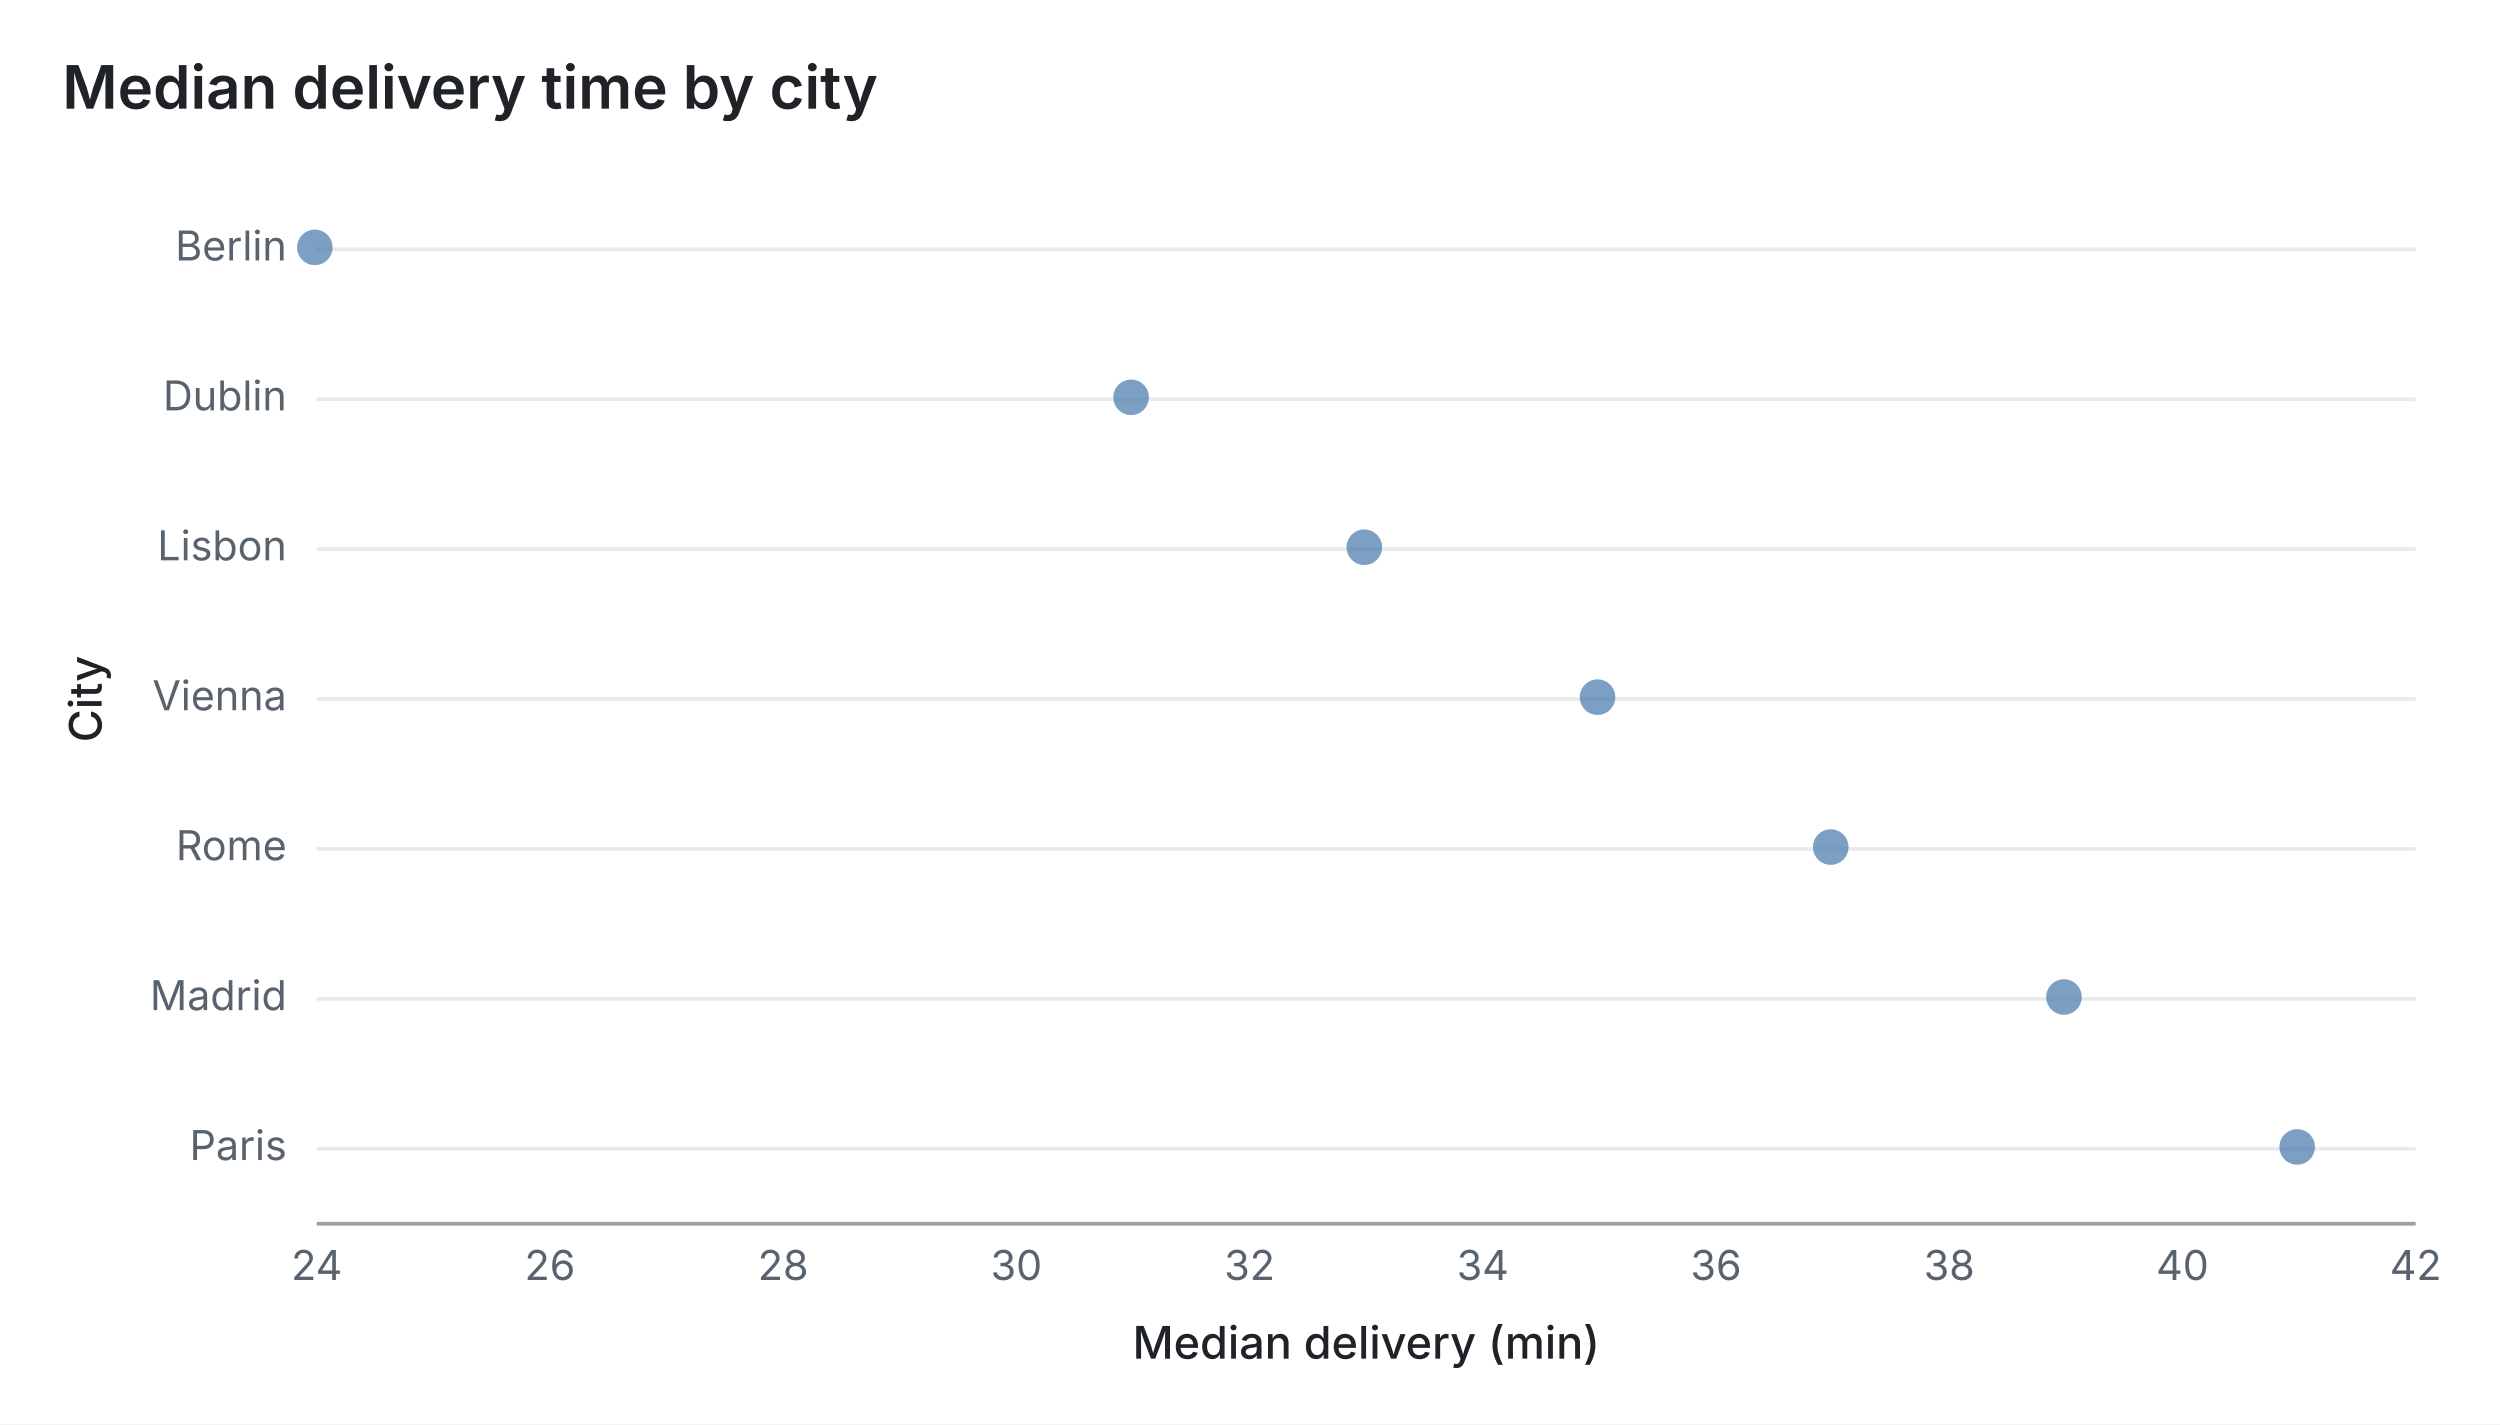
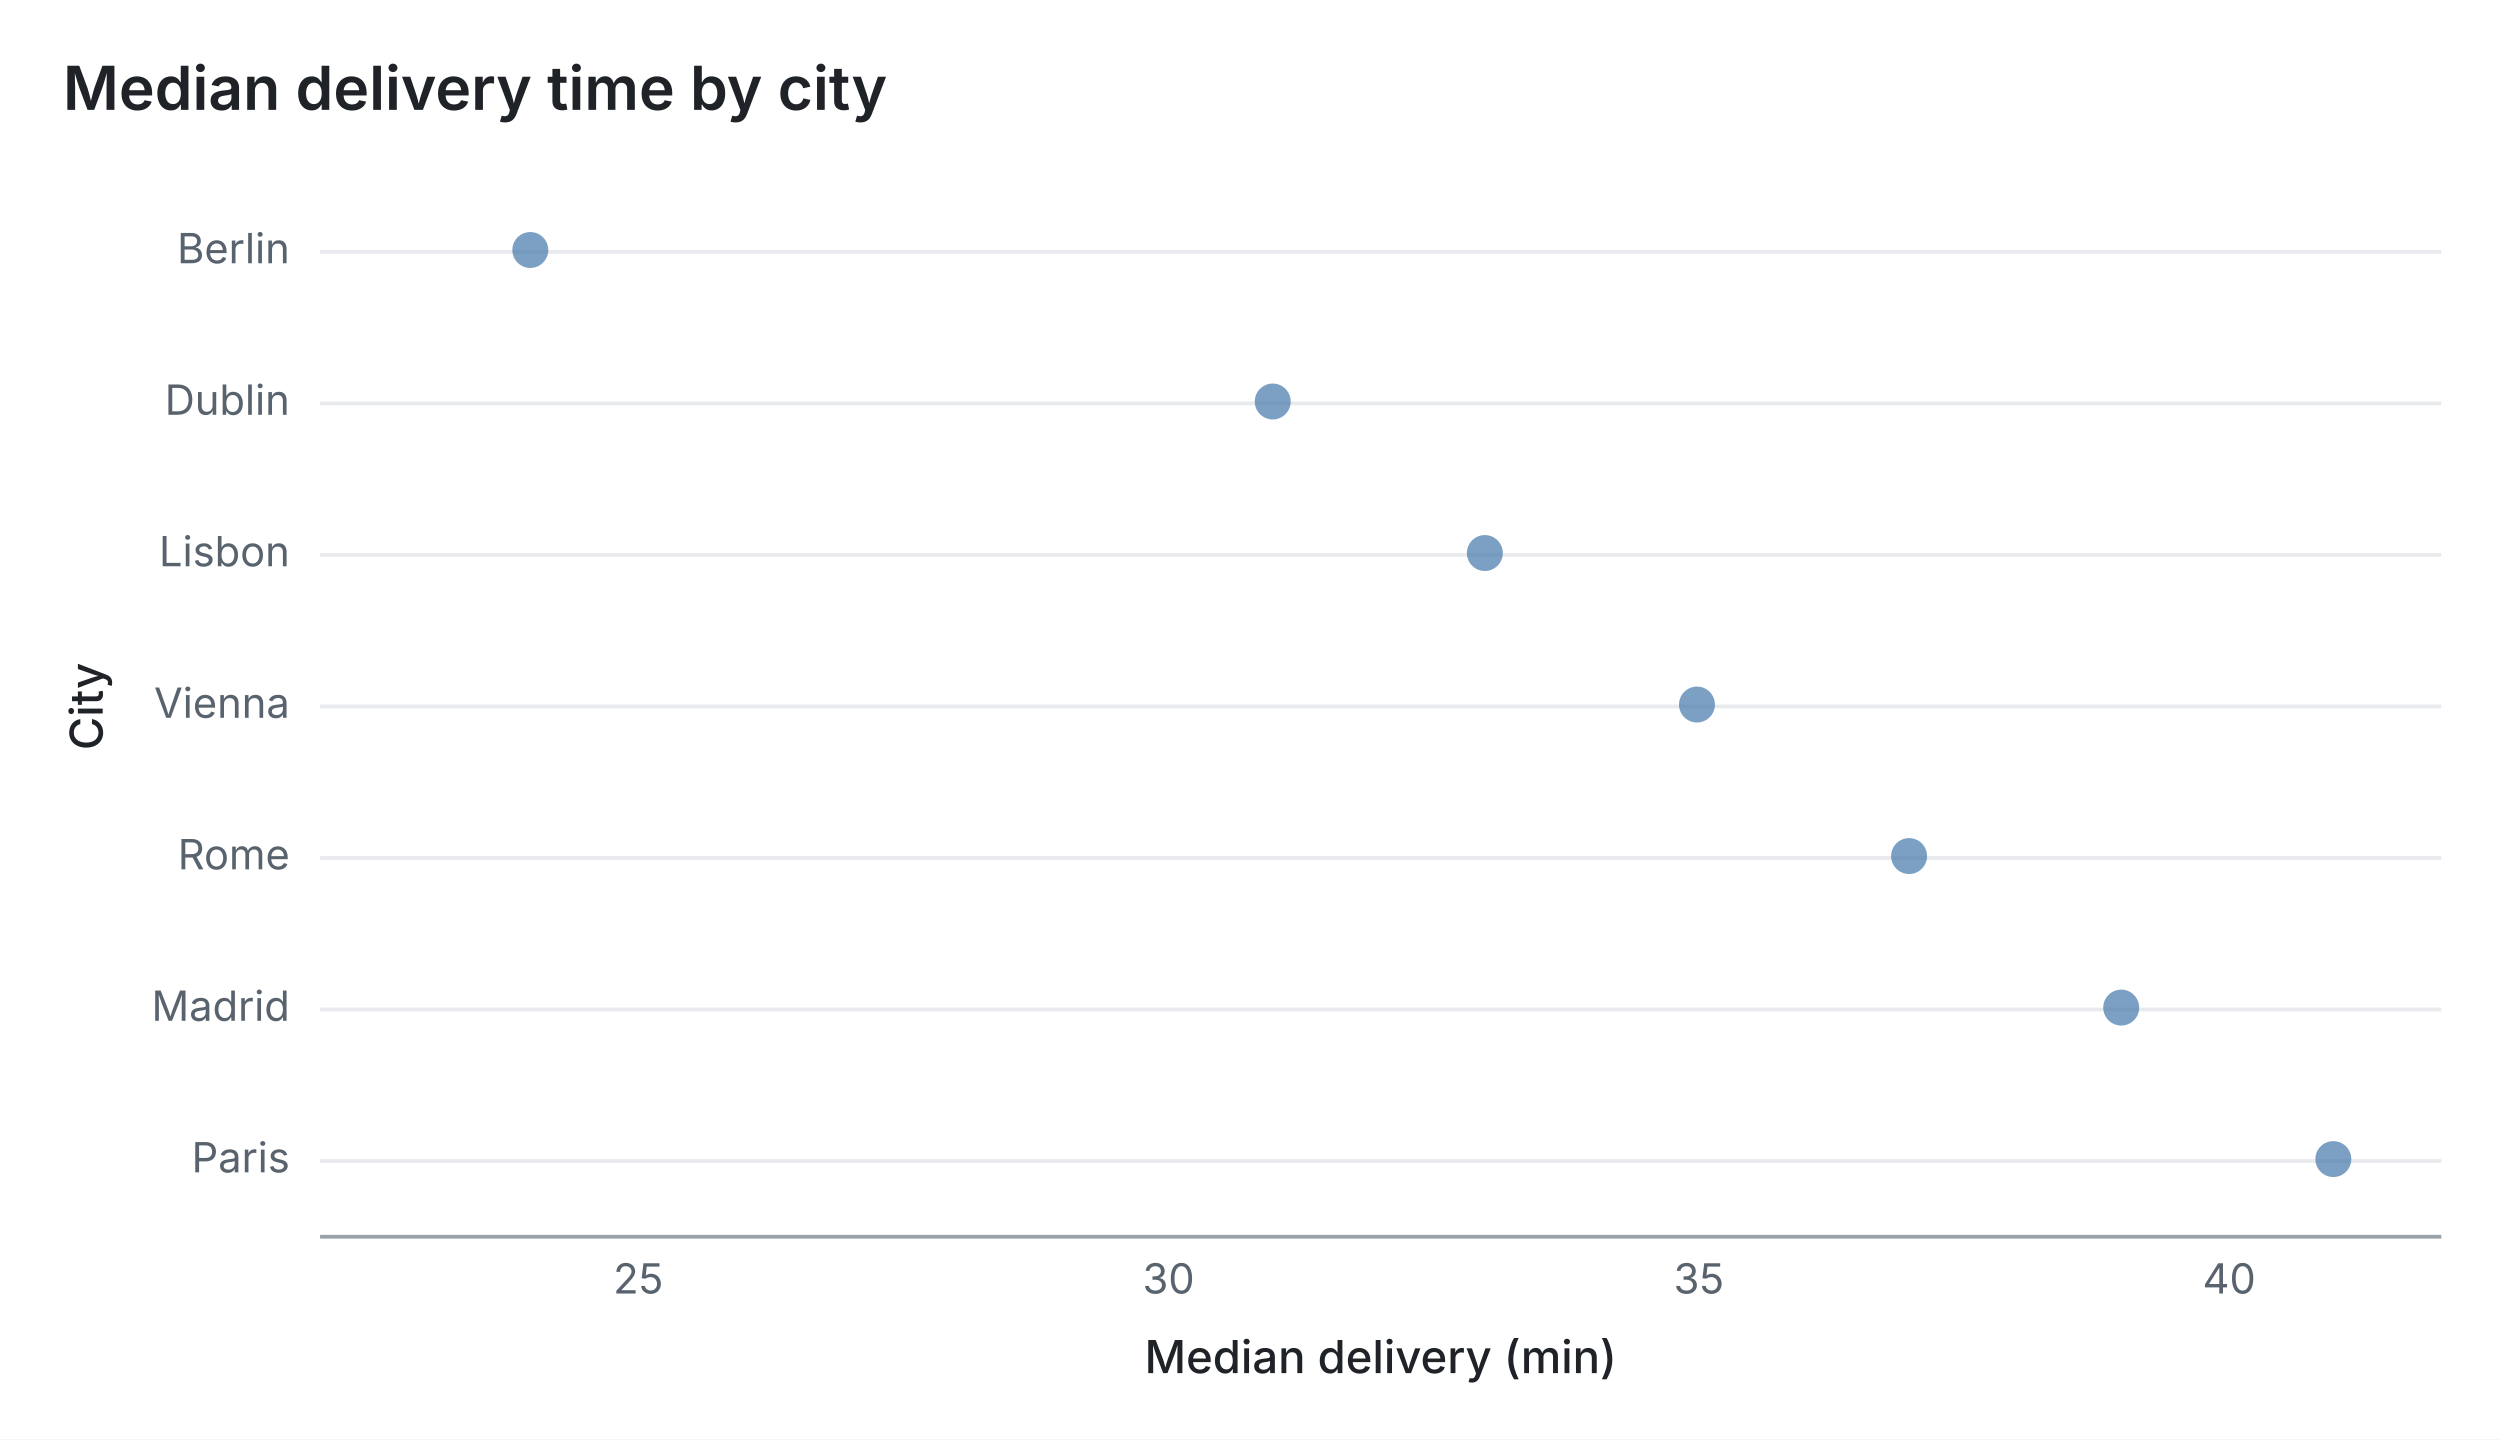
- <svg xmlns="http://www.w3.org/2000/svg" role="img" aria-labelledby="cf760793c-0 cf760793c-1" version="1.1" class="marks" width="667" height="380" viewBox="0 0 667 380">
-   <rect width="667" height="380" fill="#FFFFFF" />
+ <svg xmlns="http://www.w3.org/2000/svg" role="img" aria-labelledby="c89c2f786-0 c89c2f786-1" version="1.1" class="marks" width="660" height="380" viewBox="0 0 660 380">
+   <rect width="660" height="380" fill="#FFFFFF" />
  <g fill="none" stroke-miterlimit="4" transform="translate(84,46)">
    <g class="mark-group role-frame root" role="graphics-object" aria-roledescription="group mark container">
      <g transform="translate(0,0)">
        <path class="background" aria-hidden="true" d="M0,0h560v280h-560Z" />
        <g>
          <g class="mark-group role-axis" aria-hidden="true">
            <g transform="translate(0.5,0.5)">
              <path class="background" aria-hidden="true" d="M0,0h0v0h0Z" pointer-events="none" />
              <g>
                <g class="mark-rule role-axis-grid" pointer-events="none">
                  <line transform="translate(0,20)" x2="560" y2="0" stroke="#E8EAED" stroke-width="1" stroke-dasharray="" opacity="1" />
                  <line transform="translate(0,60)" x2="560" y2="0" stroke="#E8EAED" stroke-width="1" stroke-dasharray="" opacity="1" />
                  <line transform="translate(0,100)" x2="560" y2="0" stroke="#E8EAED" stroke-width="1" stroke-dasharray="" opacity="1" />
                  <line transform="translate(0,140)" x2="560" y2="0" stroke="#E8EAED" stroke-width="1" stroke-dasharray="" opacity="1" />
                  <line transform="translate(0,180)" x2="560" y2="0" stroke="#E8EAED" stroke-width="1" stroke-dasharray="" opacity="1" />
                  <line transform="translate(0,220)" x2="560" y2="0" stroke="#E8EAED" stroke-width="1" stroke-dasharray="" opacity="1" />
                  <line transform="translate(0,260)" x2="560" y2="0" stroke="#E8EAED" stroke-width="1" stroke-dasharray="" opacity="1" />
                </g>
              </g>
              <path class="foreground" aria-hidden="true" d="" pointer-events="none" display="none" />
            </g>
          </g>
-           <g class="mark-group role-axis" role="graphics-symbol" aria-roledescription="axis" aria-label="X-axis titled 'Median delivery (min)' for a linear scale with values from 24 to 42">
+           <g class="mark-group role-axis" role="graphics-symbol" aria-roledescription="axis" aria-label="X-axis titled 'Median delivery (min)' for a linear scale with values from 22 to 42">
            <g transform="translate(0.5,280.5)">
              <path class="background" aria-hidden="true" d="M0,0h0v0h0Z" pointer-events="none" />
              <g>
                <g class="mark-text role-axis-label" pointer-events="none">
-                   <text text-anchor="middle" transform="translate(0,15)" font-family="Inter, sans-serif" font-size="11px" fill="#59636E" opacity="1">24</text>
-                   <text text-anchor="middle" transform="translate(62.22222,15)" font-family="Inter, sans-serif" font-size="11px" fill="#59636E" opacity="1">26</text>
-                   <text text-anchor="middle" transform="translate(124.4444,15)" font-family="Inter, sans-serif" font-size="11px" fill="#59636E" opacity="1">28</text>
-                   <text text-anchor="middle" transform="translate(186.6667,15)" font-family="Inter, sans-serif" font-size="11px" fill="#59636E" opacity="1">30</text>
-                   <text text-anchor="middle" transform="translate(248.8889,15)" font-family="Inter, sans-serif" font-size="11px" fill="#59636E" opacity="1">32</text>
-                   <text text-anchor="middle" transform="translate(311.1111,15)" font-family="Inter, sans-serif" font-size="11px" fill="#59636E" opacity="1">34</text>
-                   <text text-anchor="middle" transform="translate(373.3333,15)" font-family="Inter, sans-serif" font-size="11px" fill="#59636E" opacity="1">36</text>
-                   <text text-anchor="middle" transform="translate(435.5556,15)" font-family="Inter, sans-serif" font-size="11px" fill="#59636E" opacity="1">38</text>
-                   <text text-anchor="middle" transform="translate(497.7778,15)" font-family="Inter, sans-serif" font-size="11px" fill="#59636E" opacity="1">40</text>
-                   <text text-anchor="middle" transform="translate(560,15)" font-family="Inter, sans-serif" font-size="11px" fill="#59636E" opacity="1">42</text>
+                   <text text-anchor="middle" transform="translate(84,15)" font-family="Inter, sans-serif" font-size="11px" fill="#59636E" opacity="1">25</text>
+                   <text text-anchor="middle" transform="translate(224,15)" font-family="Inter, sans-serif" font-size="11px" fill="#59636E" opacity="1">30</text>
+                   <text text-anchor="middle" transform="translate(364,15)" font-family="Inter, sans-serif" font-size="11px" fill="#59636E" opacity="1">35</text>
+                   <text text-anchor="middle" transform="translate(504,15)" font-family="Inter, sans-serif" font-size="11px" fill="#59636E" opacity="1">40</text>
                </g>
                <g class="mark-rule role-axis-domain" pointer-events="none">
                  <line transform="translate(0,0)" x2="560" y2="0" stroke="#9AA1A9" stroke-width="1" opacity="1" />
                </g>
                <g class="mark-text role-axis-title" pointer-events="none">
                  <text text-anchor="middle" transform="translate(280,36)" font-family="Inter, sans-serif" font-size="12px" font-weight="500" fill="#1F2328" opacity="1">Median delivery (min)</text>
                </g>
              </g>
              <path class="foreground" aria-hidden="true" d="" pointer-events="none" display="none" />
            </g>
          </g>
          <g class="mark-group role-axis" role="graphics-symbol" aria-roledescription="axis" aria-label="Y-axis titled 'City' for a discrete scale with 7 values: Berlin, Dublin, Lisbon, Vienna, Rome, Madrid, Paris">
            <g transform="translate(0.5,0.5)">
              <path class="background" aria-hidden="true" d="M0,0h0v0h0Z" pointer-events="none" />
              <g>
                <g class="mark-text role-axis-label" pointer-events="none">
                  <text text-anchor="end" transform="translate(-8,23)" font-family="Inter, sans-serif" font-size="11px" fill="#59636E" opacity="1">Berlin</text>
                  <text text-anchor="end" transform="translate(-8,63)" font-family="Inter, sans-serif" font-size="11px" fill="#59636E" opacity="1">Dublin</text>
                  <text text-anchor="end" transform="translate(-8,103)" font-family="Inter, sans-serif" font-size="11px" fill="#59636E" opacity="1">Lisbon</text>
                  <text text-anchor="end" transform="translate(-8,143)" font-family="Inter, sans-serif" font-size="11px" fill="#59636E" opacity="1">Vienna</text>
                  <text text-anchor="end" transform="translate(-8,183)" font-family="Inter, sans-serif" font-size="11px" fill="#59636E" opacity="1">Rome</text>
                  <text text-anchor="end" transform="translate(-8,223)" font-family="Inter, sans-serif" font-size="11px" fill="#59636E" opacity="1">Madrid</text>
                  <text text-anchor="end" transform="translate(-8,263)" font-family="Inter, sans-serif" font-size="11px" fill="#59636E" opacity="1">Paris</text>
                </g>
                <g class="mark-text role-axis-title" pointer-events="none">
                  <text text-anchor="middle" transform="translate(-54.38916,140) rotate(-90) translate(0,-3)" font-family="Inter, sans-serif" font-size="12px" font-weight="500" fill="#1F2328" opacity="1">City</text>
                </g>
              </g>
              <path class="foreground" aria-hidden="true" d="" pointer-events="none" display="none" />
            </g>
          </g>
          <g class="mark-symbol role-mark marks" role="graphics-object" aria-roledescription="symbol mark container">
-             <path aria-label="Median delivery (min): 24; City: Berlin" role="graphics-symbol" aria-roledescription="point" transform="translate(0,20)" d="M4.743,0A4.743,4.743,0,1,1,-4.743,0A4.743,4.743,0,1,1,4.743,0" fill="#4477AA" stroke-width="1.5" opacity="0.7" />
-             <path aria-label="Median delivery (min): 41; City: Paris" role="graphics-symbol" aria-roledescription="point" transform="translate(528.8889,260)" d="M4.743,0A4.743,4.743,0,1,1,-4.743,0A4.743,4.743,0,1,1,4.743,0" fill="#4477AA" stroke-width="1.5" opacity="0.7" />
-             <path aria-label="Median delivery (min): 39; City: Madrid" role="graphics-symbol" aria-roledescription="point" transform="translate(466.6667,220)" d="M4.743,0A4.743,4.743,0,1,1,-4.743,0A4.743,4.743,0,1,1,4.743,0" fill="#4477AA" stroke-width="1.5" opacity="0.7" />
-             <path aria-label="Median delivery (min): 37; City: Rome" role="graphics-symbol" aria-roledescription="point" transform="translate(404.4444,180)" d="M4.743,0A4.743,4.743,0,1,1,-4.743,0A4.743,4.743,0,1,1,4.743,0" fill="#4477AA" stroke-width="1.5" opacity="0.7" />
-             <path aria-label="Median delivery (min): 35; City: Vienna" role="graphics-symbol" aria-roledescription="point" transform="translate(342.2222,140)" d="M4.743,0A4.743,4.743,0,1,1,-4.743,0A4.743,4.743,0,1,1,4.743,0" fill="#4477AA" stroke-width="1.5" opacity="0.7" />
-             <path aria-label="Median delivery (min): 33; City: Lisbon" role="graphics-symbol" aria-roledescription="point" transform="translate(280,100)" d="M4.743,0A4.743,4.743,0,1,1,-4.743,0A4.743,4.743,0,1,1,4.743,0" fill="#4477AA" stroke-width="1.5" opacity="0.7" />
-             <path aria-label="Median delivery (min): 31; City: Dublin" role="graphics-symbol" aria-roledescription="point" transform="translate(217.7778,60)" d="M4.743,0A4.743,4.743,0,1,1,-4.743,0A4.743,4.743,0,1,1,4.743,0" fill="#4477AA" stroke-width="1.5" opacity="0.7" />
+             <path aria-label="Median delivery (min): 24; City: Berlin" role="graphics-symbol" aria-roledescription="point" transform="translate(56,20)" d="M4.743,0A4.743,4.743,0,1,1,-4.743,0A4.743,4.743,0,1,1,4.743,0" fill="#4477AA" stroke-width="1.5" opacity="0.7" />
+             <path aria-label="Median delivery (min): 41; City: Paris" role="graphics-symbol" aria-roledescription="point" transform="translate(532,260)" d="M4.743,0A4.743,4.743,0,1,1,-4.743,0A4.743,4.743,0,1,1,4.743,0" fill="#4477AA" stroke-width="1.5" opacity="0.7" />
+             <path aria-label="Median delivery (min): 39; City: Madrid" role="graphics-symbol" aria-roledescription="point" transform="translate(476,220)" d="M4.743,0A4.743,4.743,0,1,1,-4.743,0A4.743,4.743,0,1,1,4.743,0" fill="#4477AA" stroke-width="1.5" opacity="0.7" />
+             <path aria-label="Median delivery (min): 37; City: Rome" role="graphics-symbol" aria-roledescription="point" transform="translate(420,180)" d="M4.743,0A4.743,4.743,0,1,1,-4.743,0A4.743,4.743,0,1,1,4.743,0" fill="#4477AA" stroke-width="1.5" opacity="0.7" />
+             <path aria-label="Median delivery (min): 35; City: Vienna" role="graphics-symbol" aria-roledescription="point" transform="translate(364,140)" d="M4.743,0A4.743,4.743,0,1,1,-4.743,0A4.743,4.743,0,1,1,4.743,0" fill="#4477AA" stroke-width="1.5" opacity="0.7" />
+             <path aria-label="Median delivery (min): 33; City: Lisbon" role="graphics-symbol" aria-roledescription="point" transform="translate(308,100)" d="M4.743,0A4.743,4.743,0,1,1,-4.743,0A4.743,4.743,0,1,1,4.743,0" fill="#4477AA" stroke-width="1.5" opacity="0.7" />
+             <path aria-label="Median delivery (min): 31; City: Dublin" role="graphics-symbol" aria-roledescription="point" transform="translate(252,60)" d="M4.743,0A4.743,4.743,0,1,1,-4.743,0A4.743,4.743,0,1,1,4.743,0" fill="#4477AA" stroke-width="1.5" opacity="0.7" />
          </g>
          <g class="mark-group role-title">
            <g transform="translate(-67.38916,-30)">
              <path class="background" aria-hidden="true" d="M0,0h0v0h0Z" pointer-events="none" />
              <g>
                <g class="mark-text role-title-text" role="graphics-symbol" aria-roledescription="title" aria-label="Title text 'Median delivery time by city'" pointer-events="none">
                  <text text-anchor="start" transform="translate(0,13)" font-family="Inter, sans-serif" font-size="16px" font-weight="600" fill="#1F2328" opacity="1">Median delivery time by city</text>
                </g>
              </g>
              <path class="foreground" aria-hidden="true" d="" pointer-events="none" display="none" />
            </g>
          </g>
        </g>
        <path class="foreground" aria-hidden="true" d="" display="none" />
      </g>
    </g>
  </g>
</svg>
